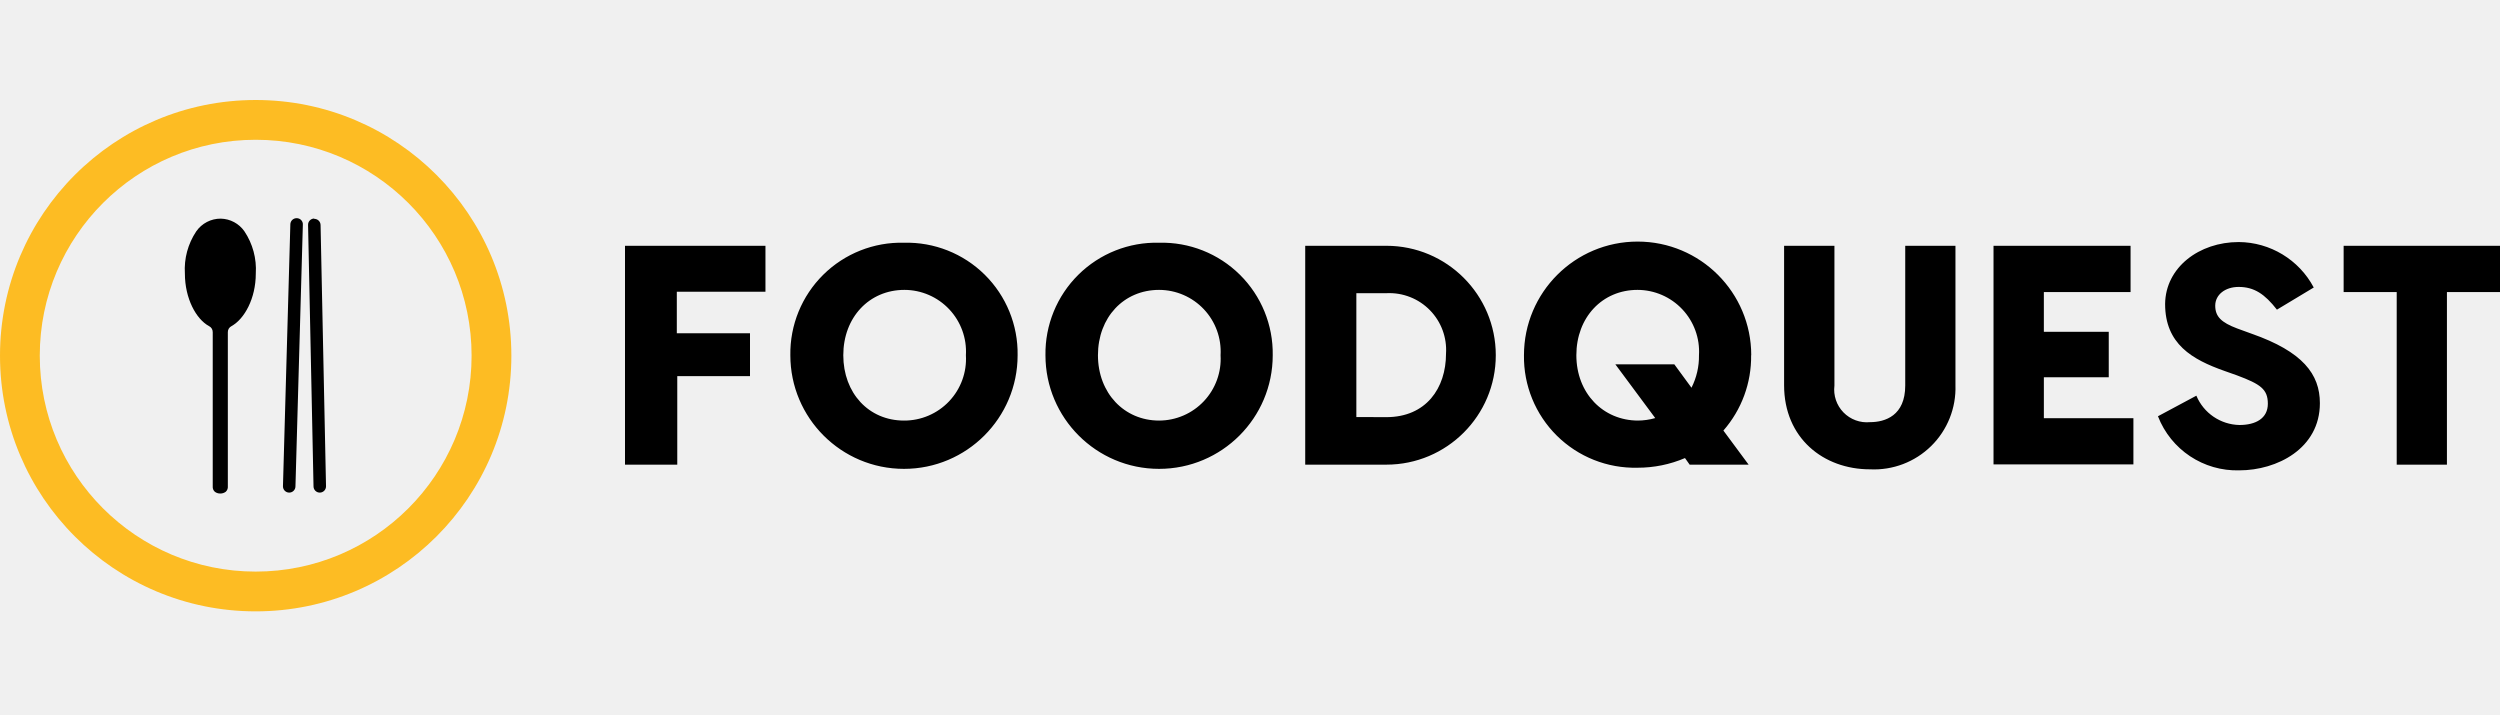
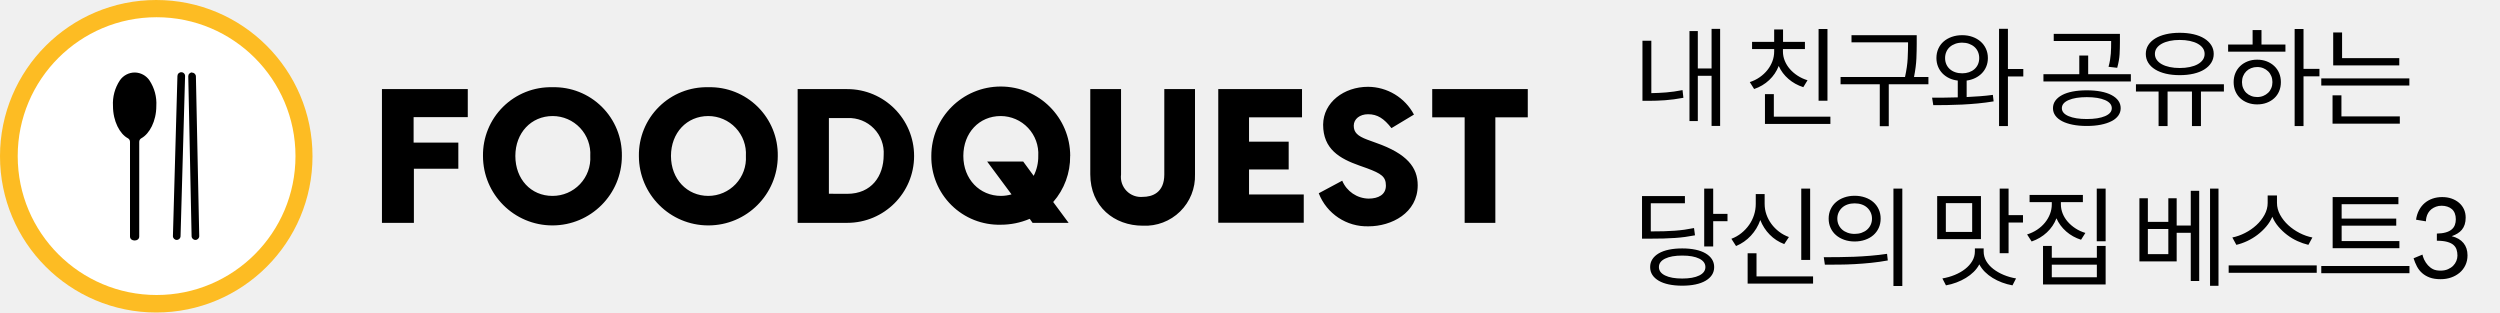
- <svg xmlns="http://www.w3.org/2000/svg" width="350" height="100" viewBox="0 0 350 100">
-   <g fill="none" fill-rule="nonzero">
-     <path fill="#000" d="M107.164 40.839h-12.41v5.822H105v5.998H94.818v12.393H87.5v-30.64h19.664v6.427zm19.393-6.857a15.511 15.511 0 0 1 15.909 15.75c0 8.786-7.123 15.909-15.91 15.909-8.786 0-15.908-7.123-15.908-15.91a15.527 15.527 0 0 1 15.909-15.75zm0 24.898a8.639 8.639 0 0 0 8.67-9.148 8.639 8.639 0 0 0-8.607-9.148c-4.931 0-8.559 3.85-8.559 9.148s3.564 9.148 8.496 9.148zm35.716-24.898a15.511 15.511 0 0 1 15.909 15.75c0 8.786-7.123 15.909-15.91 15.909-8.786 0-15.908-7.123-15.908-15.91a15.527 15.527 0 0 1 15.909-15.75zm0 24.898a8.639 8.639 0 0 0 8.607-9.148 8.639 8.639 0 0 0-8.607-9.148c-4.948 0-8.56 3.85-8.56 9.148s3.676 9.148 8.56 9.148zM194.09 34.41c8.461 0 15.32 6.86 15.32 15.32 0 8.462-6.859 15.321-15.32 15.321h-11.36v-30.64h11.36zm0 23.991c5.552 0 8.352-4.04 8.352-8.893a7.955 7.955 0 0 0-8.273-8.464h-4.28v17.341l4.2.016zm51.068-8.67a15.718 15.718 0 0 1-3.882 10.548l3.532 4.772h-8.257l-.652-.922a16.816 16.816 0 0 1-6.634 1.352 15.527 15.527 0 0 1-15.91-15.75c0-8.787 7.124-15.91 15.91-15.91 8.786 0 15.909 7.123 15.909 15.91h-.016zM229.25 58.88c.84 0 1.675-.118 2.482-.35l-5.584-7.525h8.257l2.402 3.277a9.736 9.736 0 0 0 1.05-4.55 8.639 8.639 0 0 0-8.607-9.148c-4.932 0-8.56 3.85-8.56 9.148s3.724 9.148 8.655 9.148h-.095zm37.482-24.469h7.032v19.52A11.407 11.407 0 0 1 261.8 65.706c-6.523 0-12.027-4.375-12.027-11.773v-19.52h7.047V53.98a4.582 4.582 0 0 0 4.98 5.122c2.132 0 4.932-.922 4.932-5.122V34.41zm19.409 24.134h12.536v6.475h-19.584V34.411h19.187v6.475h-12.14v5.569h9.085v6.363h-9.084v5.727zm27.268-24.659a11.98 11.98 0 0 1 10.516 6.364l-5.155 3.102c-1.702-2.18-3.181-3.182-5.36-3.182-1.878 0-3.278 1.082-3.278 2.625 0 1.544.875 2.355 3.054 3.182l2.053.748c7.127 2.498 9.545 5.648 9.545 9.72 0 6.364-6.03 9.403-11.264 9.403a11.852 11.852 0 0 1-11.406-7.573l5.377-2.88a6.682 6.682 0 0 0 6.03 4.105c2.274 0 3.977-.923 3.977-2.975s-1.05-2.752-4.328-3.977l-1.75-.62c-4.502-1.592-8.304-3.755-8.304-9.371.048-5.123 4.773-8.67 10.293-8.67zm36.591.525v6.475h-7.43v24.166h-7.031V40.886h-7.43v-6.475H350z" />
-     <path fill="#FDBC23" d="M35.795 14C16.026 14 0 30.026 0 49.795c0 19.77 16.026 35.796 35.795 35.796 19.77 0 35.796-16.026 35.796-35.796A35.795 35.795 0 0 0 35.795 14zm0 66.023c-16.694 0-30.227-13.533-30.227-30.228 0-16.694 13.533-30.227 30.227-30.227 16.695 0 30.228 13.533 30.228 30.227a30.227 30.227 0 0 1-30.228 30.228z" />
-     <g fill="#000">
-       <path d="M43.973 30.593a.875.875 0 0 0-.843.907l.763 36.59a.875.875 0 0 0 1.75 0L44.88 31.5a.875.875 0 0 0-.875-.86l-.032-.047zM41.539 30.545a.875.875 0 0 0-.891.86L39.614 68.09a.875.875 0 0 0 1.75 0L42.398 31.5a.86.86 0 0 0-.86-.955zM30.911 30.61a4.136 4.136 0 0 1 3.31 1.78 9.545 9.545 0 0 1 1.59 5.903c0 3.5-1.59 6.364-3.404 7.366a.923.923 0 0 0-.51.843v21.589a.907.907 0 0 1-.302.764 1.24 1.24 0 0 1-.747.238 1.24 1.24 0 0 1-.764-.238.907.907 0 0 1-.302-.764V46.502a.923.923 0 0 0-.51-.843c-1.813-.97-3.388-3.866-3.388-7.366a9.545 9.545 0 0 1 1.591-5.902 4.152 4.152 0 0 1 3.436-1.782z" />
+ <svg xmlns="http://www.w3.org/2000/svg" width="360" height="45" viewBox="0 0 360 45">
+   <g fill="none" fill-rule="evenodd">
+     <g fill-rule="nonzero">
+       <path fill="#000" d="M12.36,4.87 L4.56,4.87 L4.56,8.53 L11,8.53 L11,12.3 L4.6,12.3 L4.6,20.09 L0,20.09 L0,0.83 L12.36,0.83 L12.36,4.87 Z M24.55,0.56 C27.205,0.492 29.773,1.509 31.661,3.378 C33.548,5.247 34.592,7.804 34.55,10.46 C34.55,15.983 30.073,20.46 24.55,20.46 C19.027,20.46 14.55,15.983 14.55,10.46 C14.511,7.805 15.555,5.249 17.442,3.381 C19.329,1.513 21.896,0.494 24.55,0.56 Z M24.55,16.21 C26.051,16.218 27.488,15.605 28.52,14.515 C29.553,13.426 30.088,11.958 30,10.46 C30.088,8.969 29.558,7.507 28.534,6.419 C27.511,5.331 26.084,4.713 24.59,4.71 C21.49,4.71 19.21,7.13 19.21,10.46 C19.21,13.79 21.45,16.21 24.55,16.21 Z M47,0.56 C49.655,0.492 52.223,1.509 54.111,3.378 C55.998,5.247 57.042,7.804 57,10.46 C57,15.983 52.523,20.46 47,20.46 C41.477,20.46 37,15.983 37,10.46 C36.961,7.805 38.005,5.249 39.892,3.381 C41.779,1.513 44.346,0.494 47,0.56 Z M47,16.21 C48.494,16.207 49.921,15.589 50.944,14.501 C51.968,13.413 52.498,11.951 52.41,10.46 C52.498,8.969 51.968,7.507 50.944,6.419 C49.921,5.331 48.494,4.713 47,4.71 C43.89,4.71 41.62,7.13 41.62,10.46 C41.62,13.79 43.93,16.21 47,16.21 Z M67,0.83 C72.319,0.83 76.63,5.141 76.63,10.46 C76.63,15.779 72.319,20.09 67,20.09 L59.86,20.09 L59.86,0.83 L67,0.83 Z M67,15.91 C70.49,15.91 72.25,13.37 72.25,10.32 C72.342,8.904 71.828,7.515 70.836,6.501 C69.844,5.486 68.468,4.94 67.05,5 L64.36,5 L64.36,15.9 L67,15.91 Z M99.1,10.46 C99.132,12.895 98.263,15.256 96.66,17.09 L98.88,20.09 L93.69,20.09 L93.28,19.51 C91.962,20.073 90.543,20.362 89.11,20.36 C86.456,20.426 83.889,19.407 82.002,17.539 C80.115,15.671 79.071,13.115 79.11,10.46 C79.11,4.937 83.587,0.46 89.11,0.46 C94.633,0.46 99.11,4.937 99.11,10.46 L99.1,10.46 Z M89.1,16.21 C89.628,16.21 90.153,16.136 90.66,15.99 L87.15,11.26 L92.34,11.26 L93.85,13.32 C94.299,12.434 94.525,11.453 94.51,10.46 C94.598,8.969 94.068,7.507 93.044,6.419 C92.021,5.331 90.594,4.713 89.1,4.71 C86,4.71 83.72,7.13 83.72,10.46 C83.72,13.79 86.06,16.21 89.16,16.21 L89.1,16.21 Z M112.66,0.83 L117.08,0.83 L117.08,13.1 C117.147,15.103 116.372,17.043 114.943,18.449 C113.514,19.855 111.562,20.599 109.56,20.5 C105.46,20.5 102,17.75 102,13.1 L102,0.83 L106.43,0.83 L106.43,13.13 C106.323,13.996 106.615,14.864 107.223,15.49 C107.832,16.116 108.691,16.432 109.56,16.35 C110.9,16.35 112.66,15.77 112.66,13.13 L112.66,0.83 Z M124.86,16 L132.74,16 L132.74,20.07 L120.43,20.07 L120.43,0.83 L132.49,0.83 L132.49,4.9 L124.86,4.9 L124.86,8.4 L130.57,8.4 L130.57,12.4 L124.86,12.4 L124.86,16 Z M142,0.5 C144.772,0.515 147.311,2.052 148.61,4.5 L145.37,6.45 C144.3,5.08 143.37,4.45 142,4.45 C140.82,4.45 139.94,5.13 139.94,6.1 C139.94,7.07 140.49,7.58 141.86,8.1 L143.15,8.57 C147.63,10.14 149.15,12.12 149.15,14.68 C149.15,18.68 145.36,20.59 142.07,20.59 C138.913,20.684 136.039,18.776 134.9,15.83 L138.28,14.02 C138.921,15.555 140.407,16.566 142.07,16.6 C143.5,16.6 144.57,16.02 144.57,14.73 C144.57,13.44 143.91,13 141.85,12.23 L140.75,11.84 C137.92,10.84 135.53,9.48 135.53,5.95 C135.56,2.73 138.53,0.5 142,0.5 Z M165,0.83 L165,4.9 L160.33,4.9 L160.33,20.09 L155.91,20.09 L155.91,4.9 L151.24,4.9 L151.24,0.83 L165,0.83 Z" transform="translate(55 12)" />
+       <circle cx="22.5" cy="22.5" r="22.5" fill="#FDBC23" />
+       <circle cx="20.55" cy="20.48" r="20" fill="#FFF" transform="translate(2 2)" />
+       <path fill="#000" d="M11.64.43C11.494.435 11.356.498 11.257.605 11.157.712 11.105.854 11.11 1L11.59 24C11.59 24.304 11.836 24.55 12.14 24.55 12.444 24.55 12.69 24.304 12.69 24L12.21 1C12.205.7 11.96.46 11.66.46L11.64.43zM10.11.4C9.964.397 9.823.453 9.718.554 9.613.655 9.553.794 9.55.94L8.9 24C8.9 24.304 9.146 24.55 9.45 24.55 9.754 24.55 10 24.304 10 24L10.65 1C10.667.847 10.618.693 10.515.579 10.412.464 10.264.399 10.11.4zM3.43.44C4.263.459 5.036.875 5.51 1.56 6.241 2.654 6.592 3.957 6.51 5.27 6.51 7.47 5.51 9.27 4.37 9.9 4.17 10 4.046 10.206 4.05 10.43L4.05 24C4.067 24.181 3.996 24.359 3.86 24.48 3.724 24.58 3.559 24.632 3.39 24.63 3.218 24.634 3.049 24.582 2.91 24.48 2.774 24.359 2.703 24.181 2.72 24L2.72 10.43C2.724 10.206 2.6 10 2.4 9.9 1.26 9.29.27 7.47.27 5.27.188 3.957.539 2.654 1.27 1.56 1.761.853 2.569.434 3.43.44z" transform="translate(16 10)" />
    </g>
+     <path fill="#000" d="M237.792,13.412 C238.468,13.402 239.176,13.368 239.914,13.311 C240.652,13.253 241.443,13.142 242.285,12.975 L242.41,14.083 C241.464,14.26 240.582,14.377 239.766,14.434 C238.949,14.491 238.162,14.52 237.402,14.52 L236.513,14.52 L236.513,5.862 L237.792,5.862 L237.792,13.412 Z M247.698,4.161 L247.698,18.139 L246.466,18.139 L246.466,10.916 L244.485,10.916 L244.485,17.437 L243.284,17.437 L243.284,4.473 L244.485,4.473 L244.485,9.855 L246.466,9.855 L246.466,4.161 L247.698,4.161 Z M263.155,14.504 L261.876,14.504 L261.876,4.177 L263.155,4.177 L263.155,14.504 Z M259.676,12.554 C258.865,12.294 258.152,11.899 257.539,11.368 C256.925,10.838 256.457,10.214 256.135,9.496 C255.833,10.276 255.376,10.955 254.762,11.532 C254.148,12.109 253.426,12.538 252.594,12.819 L251.97,11.821 C252.49,11.654 252.965,11.42 253.397,11.119 C253.829,10.817 254.198,10.474 254.505,10.089 C254.811,9.704 255.051,9.286 255.222,8.833 C255.394,8.381 255.48,7.91 255.48,7.422 L255.48,7.063 L252.297,7.063 L252.297,6.033 L255.48,6.033 L255.48,4.239 L256.759,4.239 L256.759,6.033 L259.91,6.033 L259.91,7.063 L256.743,7.063 L256.743,7.422 C256.743,7.879 256.832,8.324 257.008,8.755 C257.185,9.187 257.43,9.582 257.742,9.941 C258.054,10.3 258.425,10.62 258.857,10.9 C259.289,11.181 259.764,11.4 260.284,11.556 L259.676,12.554 Z M263.576,16.797 L263.576,17.842 L254.154,17.842 L254.154,13.552 L255.433,13.552 L255.433,16.797 L263.576,16.797 Z M277.692,12.133 L271.983,12.133 L271.983,18.17 L270.688,18.17 L270.688,12.133 L265.041,12.133 L265.041,11.088 L274.323,11.088 C274.541,10.079 274.669,9.19 274.705,8.42 C274.741,7.65 274.76,6.938 274.76,6.283 L274.76,6.096 L266.616,6.096 L266.616,5.066 L276.008,5.066 L276.008,6.283 C276.008,6.938 275.992,7.65 275.961,8.42 C275.93,9.19 275.815,10.079 275.618,11.088 L277.692,11.088 L277.692,12.133 Z M280.093,8.358 C280.093,8.69 280.153,8.992 280.273,9.262 C280.392,9.533 280.561,9.764 280.78,9.957 C280.998,10.149 281.258,10.297 281.56,10.401 C281.861,10.505 282.194,10.557 282.558,10.557 C282.912,10.557 283.239,10.505 283.541,10.401 C283.842,10.297 284.102,10.149 284.321,9.957 C284.539,9.764 284.708,9.533 284.828,9.262 C284.947,8.992 285.007,8.69 285.007,8.358 C285.007,8.035 284.947,7.736 284.828,7.461 C284.708,7.185 284.539,6.951 284.321,6.759 C284.102,6.566 283.842,6.415 283.541,6.306 C283.239,6.197 282.912,6.142 282.558,6.142 C282.194,6.142 281.861,6.197 281.56,6.306 C281.258,6.415 280.998,6.566 280.78,6.759 C280.561,6.951 280.392,7.185 280.273,7.461 C280.153,7.736 280.093,8.035 280.093,8.358 Z M283.198,13.974 C283.842,13.942 284.482,13.903 285.116,13.857 C285.751,13.81 286.37,13.745 286.973,13.662 L287.082,14.598 C286.344,14.722 285.59,14.821 284.82,14.894 C284.05,14.967 283.294,15.021 282.55,15.058 C281.807,15.094 281.081,15.118 280.374,15.128 C279.667,15.138 279.006,15.144 278.393,15.144 L278.221,14.067 C278.783,14.067 279.376,14.065 280,14.059 C280.624,14.054 281.263,14.041 281.918,14.02 L281.918,11.602 C281.461,11.55 281.045,11.433 280.67,11.251 C280.296,11.069 279.974,10.838 279.703,10.557 C279.433,10.276 279.222,9.949 279.071,9.574 C278.921,9.2 278.845,8.794 278.845,8.358 C278.845,7.869 278.936,7.422 279.118,7.016 C279.3,6.61 279.555,6.265 279.883,5.979 C280.21,5.693 280.603,5.469 281.06,5.308 C281.518,5.147 282.017,5.066 282.558,5.066 C283.088,5.066 283.58,5.147 284.032,5.308 C284.485,5.469 284.875,5.693 285.202,5.979 C285.53,6.265 285.787,6.61 285.974,7.016 C286.162,7.422 286.255,7.869 286.255,8.358 C286.255,8.794 286.18,9.197 286.029,9.567 C285.878,9.936 285.668,10.261 285.397,10.542 C285.127,10.822 284.804,11.054 284.43,11.236 C284.056,11.418 283.645,11.54 283.198,11.602 L283.198,13.974 Z M291.356,11.01 L289.141,11.01 L289.141,18.154 L287.862,18.154 L287.862,4.146 L289.141,4.146 L289.141,9.933 L291.356,9.933 L291.356,11.01 Z M304.005,5.908 L295.737,5.908 L295.737,4.879 L305.268,4.879 L305.268,6.064 C305.268,6.626 305.253,7.203 305.222,7.796 C305.19,8.389 305.076,9.044 304.878,9.762 L303.63,9.621 C303.724,9.268 303.797,8.932 303.849,8.615 C303.901,8.298 303.937,7.996 303.958,7.71 C303.979,7.424 303.992,7.146 303.997,6.876 C304.002,6.605 304.005,6.335 304.005,6.064 L304.005,5.908 Z M300.495,17.14 C301.597,17.14 302.473,17.003 303.123,16.727 C303.773,16.451 304.098,16.069 304.098,15.58 C304.098,15.081 303.773,14.691 303.123,14.41 C302.473,14.13 301.597,13.989 300.495,13.989 C299.403,13.989 298.532,14.13 297.882,14.41 C297.232,14.691 296.907,15.081 296.907,15.58 C296.907,16.069 297.232,16.451 297.882,16.727 C298.532,17.003 299.403,17.14 300.495,17.14 Z M300.495,13.006 C301.244,13.006 301.917,13.064 302.515,13.178 C303.113,13.292 303.625,13.461 304.052,13.685 C304.478,13.909 304.806,14.179 305.034,14.496 C305.263,14.813 305.378,15.175 305.378,15.58 C305.378,15.976 305.263,16.332 305.034,16.649 C304.806,16.966 304.478,17.234 304.052,17.452 C303.625,17.671 303.113,17.84 302.515,17.959 C301.917,18.079 301.244,18.139 300.495,18.139 C299.746,18.139 299.073,18.079 298.475,17.959 C297.877,17.84 297.367,17.671 296.946,17.452 C296.525,17.234 296.2,16.966 295.971,16.649 C295.742,16.332 295.628,15.976 295.628,15.58 C295.628,15.175 295.742,14.813 295.971,14.496 C296.2,14.179 296.525,13.909 296.946,13.685 C297.367,13.461 297.877,13.292 298.475,13.178 C299.073,13.064 299.746,13.006 300.495,13.006 Z M306.844,10.682 L306.844,11.727 L294.255,11.727 L294.255,10.682 L299.418,10.682 L299.418,7.999 L300.698,7.999 L300.698,10.682 L306.844,10.682 Z M313.878,5.752 C313.348,5.752 312.864,5.799 312.427,5.893 C311.99,5.986 311.613,6.122 311.296,6.298 C310.979,6.475 310.735,6.686 310.563,6.93 C310.391,7.175 310.306,7.453 310.306,7.765 C310.306,8.077 310.391,8.358 310.563,8.607 C310.735,8.857 310.979,9.07 311.296,9.247 C311.613,9.424 311.99,9.559 312.427,9.652 C312.864,9.746 313.348,9.793 313.878,9.793 C314.408,9.793 314.895,9.746 315.337,9.652 C315.779,9.559 316.158,9.424 316.475,9.247 C316.793,9.07 317.037,8.857 317.209,8.607 C317.38,8.358 317.466,8.077 317.466,7.765 C317.466,7.453 317.38,7.175 317.209,6.93 C317.037,6.686 316.793,6.475 316.475,6.298 C316.158,6.122 315.779,5.986 315.337,5.893 C314.895,5.799 314.408,5.752 313.878,5.752 Z M313.878,10.822 C313.15,10.822 312.487,10.752 311.889,10.612 C311.291,10.471 310.776,10.269 310.345,10.003 C309.913,9.738 309.58,9.416 309.346,9.036 C309.112,8.657 308.995,8.233 308.995,7.765 C308.995,7.297 309.112,6.876 309.346,6.501 C309.58,6.127 309.913,5.807 310.345,5.542 C310.776,5.277 311.291,5.074 311.889,4.933 C312.487,4.793 313.15,4.723 313.878,4.723 C314.606,4.723 315.272,4.793 315.875,4.933 C316.478,5.074 316.993,5.277 317.419,5.542 C317.846,5.807 318.178,6.127 318.418,6.501 C318.657,6.876 318.776,7.297 318.776,7.765 C318.776,8.233 318.657,8.657 318.418,9.036 C318.178,9.416 317.846,9.738 317.419,10.003 C316.993,10.269 316.478,10.471 315.875,10.612 C315.272,10.752 314.606,10.822 313.878,10.822 Z M320.243,13.178 L316.936,13.178 L316.936,18.154 L315.641,18.154 L315.641,13.178 L312.131,13.178 L312.131,18.154 L310.836,18.154 L310.836,13.178 L307.576,13.178 L307.576,12.133 L320.243,12.133 L320.243,13.178 Z M325.03,13.974 C325.353,13.974 325.647,13.919 325.912,13.81 C326.177,13.701 326.408,13.552 326.606,13.365 C326.804,13.178 326.957,12.952 327.066,12.687 C327.175,12.421 327.23,12.133 327.23,11.821 C327.23,11.509 327.175,11.22 327.066,10.955 C326.957,10.69 326.804,10.461 326.606,10.269 C326.408,10.076 326.177,9.925 325.912,9.816 C325.647,9.707 325.353,9.652 325.03,9.652 C324.718,9.652 324.427,9.707 324.157,9.816 C323.886,9.925 323.655,10.076 323.463,10.269 C323.27,10.461 323.119,10.69 323.01,10.955 C322.901,11.22 322.846,11.509 322.846,11.821 C322.846,12.133 322.901,12.421 323.01,12.687 C323.119,12.952 323.27,13.178 323.463,13.365 C323.655,13.552 323.886,13.701 324.157,13.81 C324.427,13.919 324.718,13.974 325.03,13.974 Z M325.03,8.592 C325.53,8.592 325.987,8.672 326.403,8.833 C326.819,8.995 327.181,9.218 327.487,9.504 C327.794,9.79 328.031,10.131 328.197,10.526 C328.364,10.921 328.447,11.353 328.447,11.821 C328.447,12.299 328.364,12.736 328.197,13.131 C328.031,13.526 327.794,13.864 327.487,14.145 C327.181,14.426 326.819,14.644 326.403,14.8 C325.987,14.956 325.53,15.034 325.03,15.034 C324.542,15.034 324.089,14.956 323.673,14.8 C323.257,14.644 322.898,14.426 322.597,14.145 C322.295,13.864 322.061,13.526 321.895,13.131 C321.728,12.736 321.645,12.299 321.645,11.821 C321.645,11.353 321.728,10.921 321.895,10.526 C322.061,10.131 322.295,9.79 322.597,9.504 C322.898,9.218 323.257,8.995 323.673,8.833 C324.089,8.672 324.542,8.592 325.03,8.592 Z M325.654,6.408 L329.102,6.408 L329.102,7.437 L320.85,7.437 L320.85,6.408 L324.375,6.408 L324.375,4.333 L325.654,4.333 L325.654,6.408 Z M334,10.994 L331.707,10.994 L331.707,18.154 L330.428,18.154 L330.428,4.177 L331.707,4.177 L331.707,9.918 L334,9.918 L334,10.994 Z M345.496,9.418 L335.98,9.418 L335.98,4.676 L337.259,4.676 L337.259,8.373 L345.496,8.373 L345.496,9.418 Z M337.166,16.766 L345.574,16.766 L345.574,17.811 L335.886,17.811 L335.886,13.724 L337.166,13.724 L337.166,16.766 Z M346.947,11.29 L346.947,12.32 L334.264,12.32 L334.264,11.29 L346.947,11.29 Z M244.079,33.885 C243.601,33.978 243.13,34.056 242.667,34.119 C242.205,34.181 241.716,34.231 241.201,34.267 C240.686,34.303 240.132,34.329 239.54,34.345 C238.947,34.361 238.281,34.368 237.543,34.368 L236.451,34.368 L236.451,28.238 L242.628,28.238 L242.628,29.267 L237.714,29.267 L237.714,33.323 C238.411,33.323 239.04,33.315 239.602,33.3 C240.164,33.284 240.689,33.258 241.178,33.222 C241.666,33.185 242.134,33.136 242.582,33.074 C243.029,33.011 243.481,32.933 243.939,32.84 L244.079,33.885 Z M242.238,40.109 C243.278,40.109 244.095,39.964 244.688,39.672 C245.28,39.381 245.577,38.976 245.577,38.456 C245.577,37.936 245.28,37.53 244.688,37.239 C244.095,36.948 243.278,36.802 242.238,36.802 C241.198,36.802 240.379,36.948 239.781,37.239 C239.183,37.53 238.884,37.936 238.884,38.456 C238.884,38.976 239.183,39.381 239.781,39.672 C240.379,39.964 241.198,40.109 242.238,40.109 Z M242.238,35.772 C242.946,35.772 243.583,35.832 244.149,35.952 C244.716,36.071 245.2,36.248 245.6,36.482 C246.001,36.716 246.307,37 246.521,37.332 C246.734,37.665 246.84,38.04 246.84,38.456 C246.84,38.882 246.734,39.259 246.521,39.587 C246.307,39.914 246.001,40.195 245.6,40.429 C245.2,40.663 244.716,40.84 244.149,40.959 C243.583,41.079 242.946,41.139 242.238,41.139 C241.531,41.139 240.892,41.079 240.32,40.959 C239.748,40.84 239.261,40.663 238.861,40.429 C238.461,40.195 238.154,39.914 237.941,39.587 C237.727,39.259 237.621,38.882 237.621,38.456 C237.621,38.04 237.727,37.665 237.941,37.332 C238.154,37 238.461,36.716 238.861,36.482 C239.261,36.248 239.748,36.071 240.32,35.952 C240.892,35.832 241.531,35.772 242.238,35.772 Z M248.759,30.796 L248.759,31.857 L246.7,31.857 L246.7,35.492 L245.405,35.492 L245.405,27.161 L246.7,27.161 L246.7,30.796 L248.759,30.796 Z M260.66,37.426 L259.381,37.426 L259.381,27.161 L260.66,27.161 L260.66,37.426 Z M256.932,35.148 C256.131,34.847 255.434,34.394 254.842,33.791 C254.249,33.188 253.796,32.486 253.484,31.685 C253.183,32.538 252.73,33.289 252.127,33.939 C251.524,34.589 250.812,35.086 249.99,35.429 L249.319,34.384 C249.85,34.186 250.331,33.913 250.762,33.565 C251.194,33.217 251.563,32.824 251.87,32.387 C252.177,31.95 252.413,31.475 252.58,30.96 C252.746,30.445 252.829,29.912 252.829,29.361 L252.829,27.941 L254.108,27.941 L254.108,29.361 C254.108,29.891 254.194,30.401 254.366,30.89 C254.537,31.378 254.777,31.831 255.083,32.247 C255.39,32.663 255.757,33.035 256.183,33.362 C256.61,33.69 257.083,33.947 257.603,34.134 L256.932,35.148 Z M261.082,39.797 L261.082,40.842 L251.659,40.842 L251.659,36.474 L252.938,36.474 L252.938,39.797 L261.082,39.797 Z M267.07,28.191 C267.611,28.191 268.113,28.271 268.576,28.433 C269.039,28.594 269.434,28.817 269.761,29.103 C270.089,29.389 270.346,29.735 270.534,30.141 C270.721,30.546 270.814,30.994 270.814,31.482 C270.814,31.971 270.721,32.418 270.534,32.824 C270.346,33.23 270.089,33.575 269.761,33.861 C269.434,34.147 269.039,34.371 268.576,34.532 C268.113,34.693 267.611,34.774 267.07,34.774 C266.53,34.774 266.03,34.693 265.573,34.532 C265.115,34.371 264.72,34.147 264.387,33.861 C264.054,33.575 263.794,33.23 263.607,32.824 C263.42,32.418 263.326,31.971 263.326,31.482 C263.326,30.994 263.42,30.546 263.607,30.141 C263.794,29.735 264.054,29.389 264.387,29.103 C264.72,28.817 265.115,28.594 265.573,28.433 C266.03,28.271 266.53,28.191 267.07,28.191 Z M267.07,29.283 C266.706,29.283 266.371,29.335 266.064,29.439 C265.757,29.543 265.495,29.694 265.276,29.891 C265.058,30.089 264.886,30.323 264.762,30.593 C264.637,30.864 264.574,31.16 264.574,31.482 C264.574,31.805 264.637,32.101 264.762,32.372 C264.886,32.642 265.058,32.873 265.276,33.066 C265.495,33.258 265.757,33.409 266.064,33.518 C266.371,33.627 266.706,33.682 267.07,33.682 C267.434,33.682 267.77,33.627 268.077,33.518 C268.383,33.409 268.646,33.258 268.864,33.066 C269.083,32.873 269.254,32.642 269.379,32.372 C269.504,32.101 269.566,31.805 269.566,31.482 C269.566,31.16 269.504,30.864 269.379,30.593 C269.254,30.323 269.083,30.089 268.864,29.891 C268.646,29.694 268.383,29.543 268.077,29.439 C267.77,29.335 267.434,29.283 267.07,29.283 Z M273.934,27.161 L273.934,41.186 L272.655,41.186 L272.655,27.161 L273.934,27.161 Z M262.624,37.036 C263.259,37.036 263.948,37.033 264.691,37.028 C265.435,37.023 266.199,37.005 266.985,36.974 C267.77,36.942 268.565,36.893 269.371,36.825 C270.177,36.758 270.965,36.667 271.735,36.552 L271.844,37.504 C271.054,37.65 270.255,37.764 269.449,37.847 C268.643,37.93 267.853,37.993 267.078,38.034 C266.303,38.076 265.552,38.099 264.824,38.105 C264.096,38.11 263.415,38.112 262.78,38.112 L262.624,37.036 Z M283.993,29.252 L280.202,29.252 L280.202,33.401 L283.993,33.401 L283.993,29.252 Z M285.257,34.431 L278.954,34.431 L278.954,28.238 L285.257,28.238 L285.257,34.431 Z M285.647,36.209 C285.647,36.708 285.772,37.171 286.021,37.598 C286.271,38.024 286.611,38.404 287.043,38.736 C287.475,39.069 287.971,39.353 288.533,39.587 C289.094,39.821 289.687,39.99 290.311,40.094 L289.796,41.092 C289.276,40.998 288.775,40.861 288.291,40.679 C287.807,40.497 287.358,40.278 286.942,40.023 C286.526,39.769 286.154,39.477 285.826,39.15 C285.499,38.822 285.231,38.461 285.023,38.066 C284.815,38.461 284.544,38.822 284.212,39.15 C283.879,39.477 283.502,39.769 283.081,40.023 C282.659,40.278 282.207,40.497 281.723,40.679 C281.24,40.861 280.738,40.998 280.218,41.092 L279.703,40.094 C280.327,39.99 280.923,39.821 281.489,39.587 C282.056,39.353 282.553,39.069 282.979,38.736 C283.406,38.404 283.746,38.024 284.001,37.598 C284.256,37.171 284.383,36.708 284.383,36.209 L284.383,35.772 L285.647,35.772 L285.647,36.209 Z M291.31,30.983 L291.31,32.044 L289.235,32.044 L289.235,36.459 L287.956,36.459 L287.956,27.161 L289.235,27.161 L289.235,30.983 L291.31,30.983 Z M299.67,34.524 C298.858,34.264 298.146,33.867 297.532,33.331 C296.919,32.795 296.451,32.164 296.128,31.436 C295.827,32.216 295.367,32.894 294.748,33.471 C294.129,34.049 293.398,34.483 292.556,34.774 L291.901,33.76 C292.431,33.594 292.915,33.365 293.352,33.074 C293.788,32.782 294.163,32.444 294.475,32.06 C294.787,31.675 295.029,31.259 295.2,30.812 C295.372,30.364 295.458,29.902 295.458,29.423 L295.458,29.111 L292.26,29.111 L292.26,28.066 L299.935,28.066 L299.935,29.111 L296.768,29.111 L296.768,29.423 C296.768,29.881 296.854,30.323 297.025,30.749 C297.197,31.176 297.439,31.568 297.751,31.927 C298.063,32.286 298.435,32.606 298.866,32.886 C299.298,33.167 299.774,33.386 300.294,33.542 L299.67,34.524 Z M301.947,38.112 L295.458,38.112 L295.458,39.922 L301.947,39.922 L301.947,38.112 Z M301.947,35.414 L303.211,35.414 L303.211,40.967 L294.194,40.967 L294.194,35.414 L295.458,35.414 L295.458,37.114 L301.947,37.114 L301.947,35.414 Z M303.211,27.161 L303.211,34.743 L301.932,34.743 L301.932,27.161 L303.211,27.161 Z M312.24,32.98 L309.292,32.98 L309.292,36.599 L312.24,36.599 L312.24,32.98 Z M315.469,27.473 L316.686,27.473 L316.686,40.468 L315.469,40.468 L315.469,33.526 L313.441,33.526 L313.441,37.644 L308.075,37.644 L308.075,28.55 L309.292,28.55 L309.292,31.95 L312.24,31.95 L312.24,28.55 L313.441,28.55 L313.441,32.481 L315.469,32.481 L315.469,27.473 Z M319.463,27.161 L319.463,41.154 L318.246,41.154 L318.246,27.161 L319.463,27.161 Z M332.409,35.258 C331.879,35.133 331.351,34.951 330.826,34.712 C330.301,34.472 329.809,34.179 329.352,33.83 C328.894,33.482 328.478,33.089 328.104,32.652 C327.729,32.216 327.433,31.737 327.214,31.217 C326.996,31.727 326.7,32.2 326.325,32.637 C325.951,33.074 325.535,33.466 325.077,33.815 C324.62,34.163 324.131,34.459 323.611,34.704 C323.091,34.948 322.566,35.133 322.035,35.258 L321.458,34.197 C322.072,34.072 322.68,33.856 323.283,33.549 C323.886,33.243 324.43,32.868 324.913,32.426 C325.397,31.984 325.79,31.488 326.091,30.936 C326.393,30.385 326.544,29.813 326.544,29.22 L326.544,28.144 L327.885,28.144 L327.885,29.22 C327.885,29.813 328.036,30.385 328.338,30.936 C328.639,31.488 329.032,31.984 329.515,32.426 C329.999,32.868 330.545,33.245 331.153,33.557 C331.762,33.869 332.373,34.082 332.986,34.197 L332.409,35.258 Z M333.61,38.222 L333.61,39.282 L320.928,39.282 L320.928,38.222 L333.61,38.222 Z M345.512,35.741 L335.902,35.741 L335.902,28.378 L345.371,28.378 L345.371,29.408 L337.197,29.408 L337.197,31.482 L345.059,31.482 L345.059,32.496 L337.197,32.496 L337.197,34.712 L345.512,34.712 L345.512,35.741 Z M346.962,38.3 L346.962,39.345 L334.264,39.345 L334.264,38.3 L346.962,38.3 Z M347.912,31.638 C347.985,31.118 348.131,30.656 348.349,30.25 C348.568,29.844 348.841,29.504 349.168,29.228 C349.496,28.953 349.873,28.742 350.299,28.596 C350.726,28.451 351.183,28.378 351.672,28.378 C352.171,28.378 352.626,28.451 353.037,28.596 C353.448,28.742 353.804,28.945 354.106,29.205 C354.407,29.465 354.641,29.774 354.808,30.133 C354.974,30.492 355.057,30.895 355.057,31.342 C355.057,31.706 355.01,32.034 354.917,32.325 C354.823,32.616 354.688,32.868 354.511,33.081 C354.334,33.295 354.121,33.477 353.872,33.627 C353.622,33.778 353.346,33.906 353.045,34.01 C353.794,34.197 354.36,34.527 354.745,35 C355.13,35.473 355.322,36.064 355.322,36.771 C355.322,37.291 355.221,37.764 355.018,38.19 C354.815,38.617 354.537,38.978 354.184,39.275 C353.83,39.571 353.422,39.8 352.959,39.961 C352.496,40.122 351.994,40.203 351.454,40.203 C350.84,40.203 350.32,40.125 349.894,39.969 C349.467,39.813 349.101,39.6 348.794,39.329 C348.487,39.059 348.237,38.742 348.045,38.378 C347.853,38.014 347.689,37.618 347.554,37.192 L348.833,36.662 C348.864,36.838 348.942,37.072 349.067,37.364 C349.223,37.686 349.41,37.967 349.628,38.206 C349.847,38.445 350.094,38.632 350.369,38.768 C350.645,38.903 351.001,38.97 351.438,38.97 C351.844,38.97 352.2,38.903 352.507,38.768 C352.813,38.632 353.066,38.463 353.263,38.261 C353.461,38.058 353.612,37.829 353.716,37.574 C353.82,37.319 353.872,37.062 353.872,36.802 C353.872,36.49 353.83,36.204 353.747,35.944 C353.664,35.684 353.515,35.46 353.302,35.273 C353.089,35.086 352.787,34.938 352.397,34.829 C352.007,34.719 351.511,34.665 350.908,34.665 L350.908,33.635 C351.407,33.625 351.831,33.57 352.179,33.471 C352.527,33.373 352.811,33.232 353.029,33.05 C353.248,32.868 353.404,32.652 353.497,32.403 C353.591,32.153 353.638,31.878 353.638,31.576 C353.638,31.254 353.588,30.968 353.489,30.718 C353.391,30.468 353.25,30.266 353.068,30.11 C352.886,29.954 352.668,29.834 352.413,29.751 C352.158,29.668 351.885,29.626 351.594,29.626 C351.303,29.626 351.035,29.67 350.791,29.759 C350.546,29.847 350.328,29.967 350.135,30.117 C349.943,30.268 349.784,30.448 349.66,30.656 C349.535,30.864 349.446,31.092 349.394,31.342 C349.353,31.55 349.332,31.727 349.332,31.872 L347.912,31.638 Z" />
  </g>
</svg>
